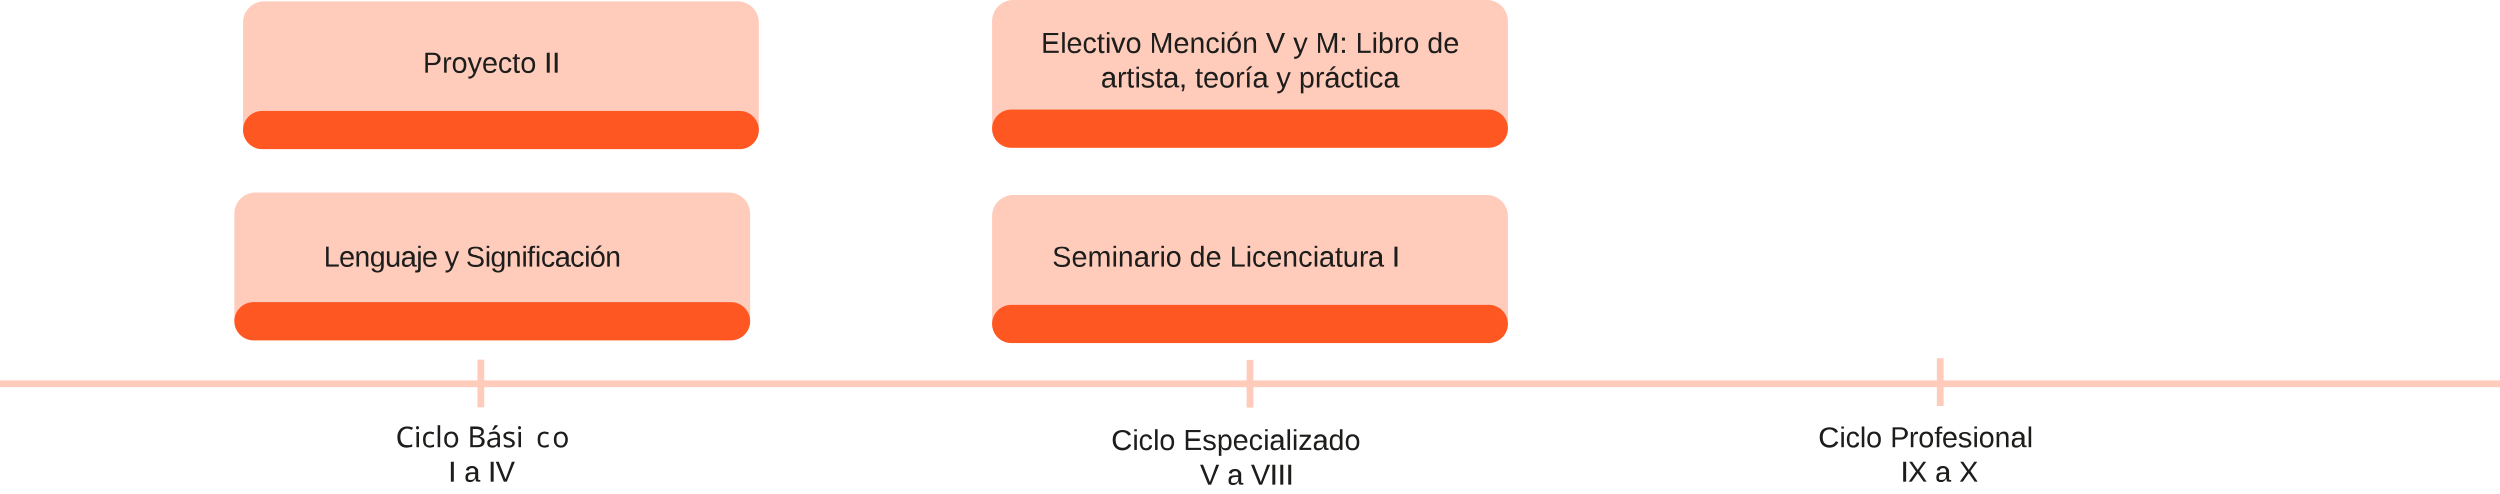
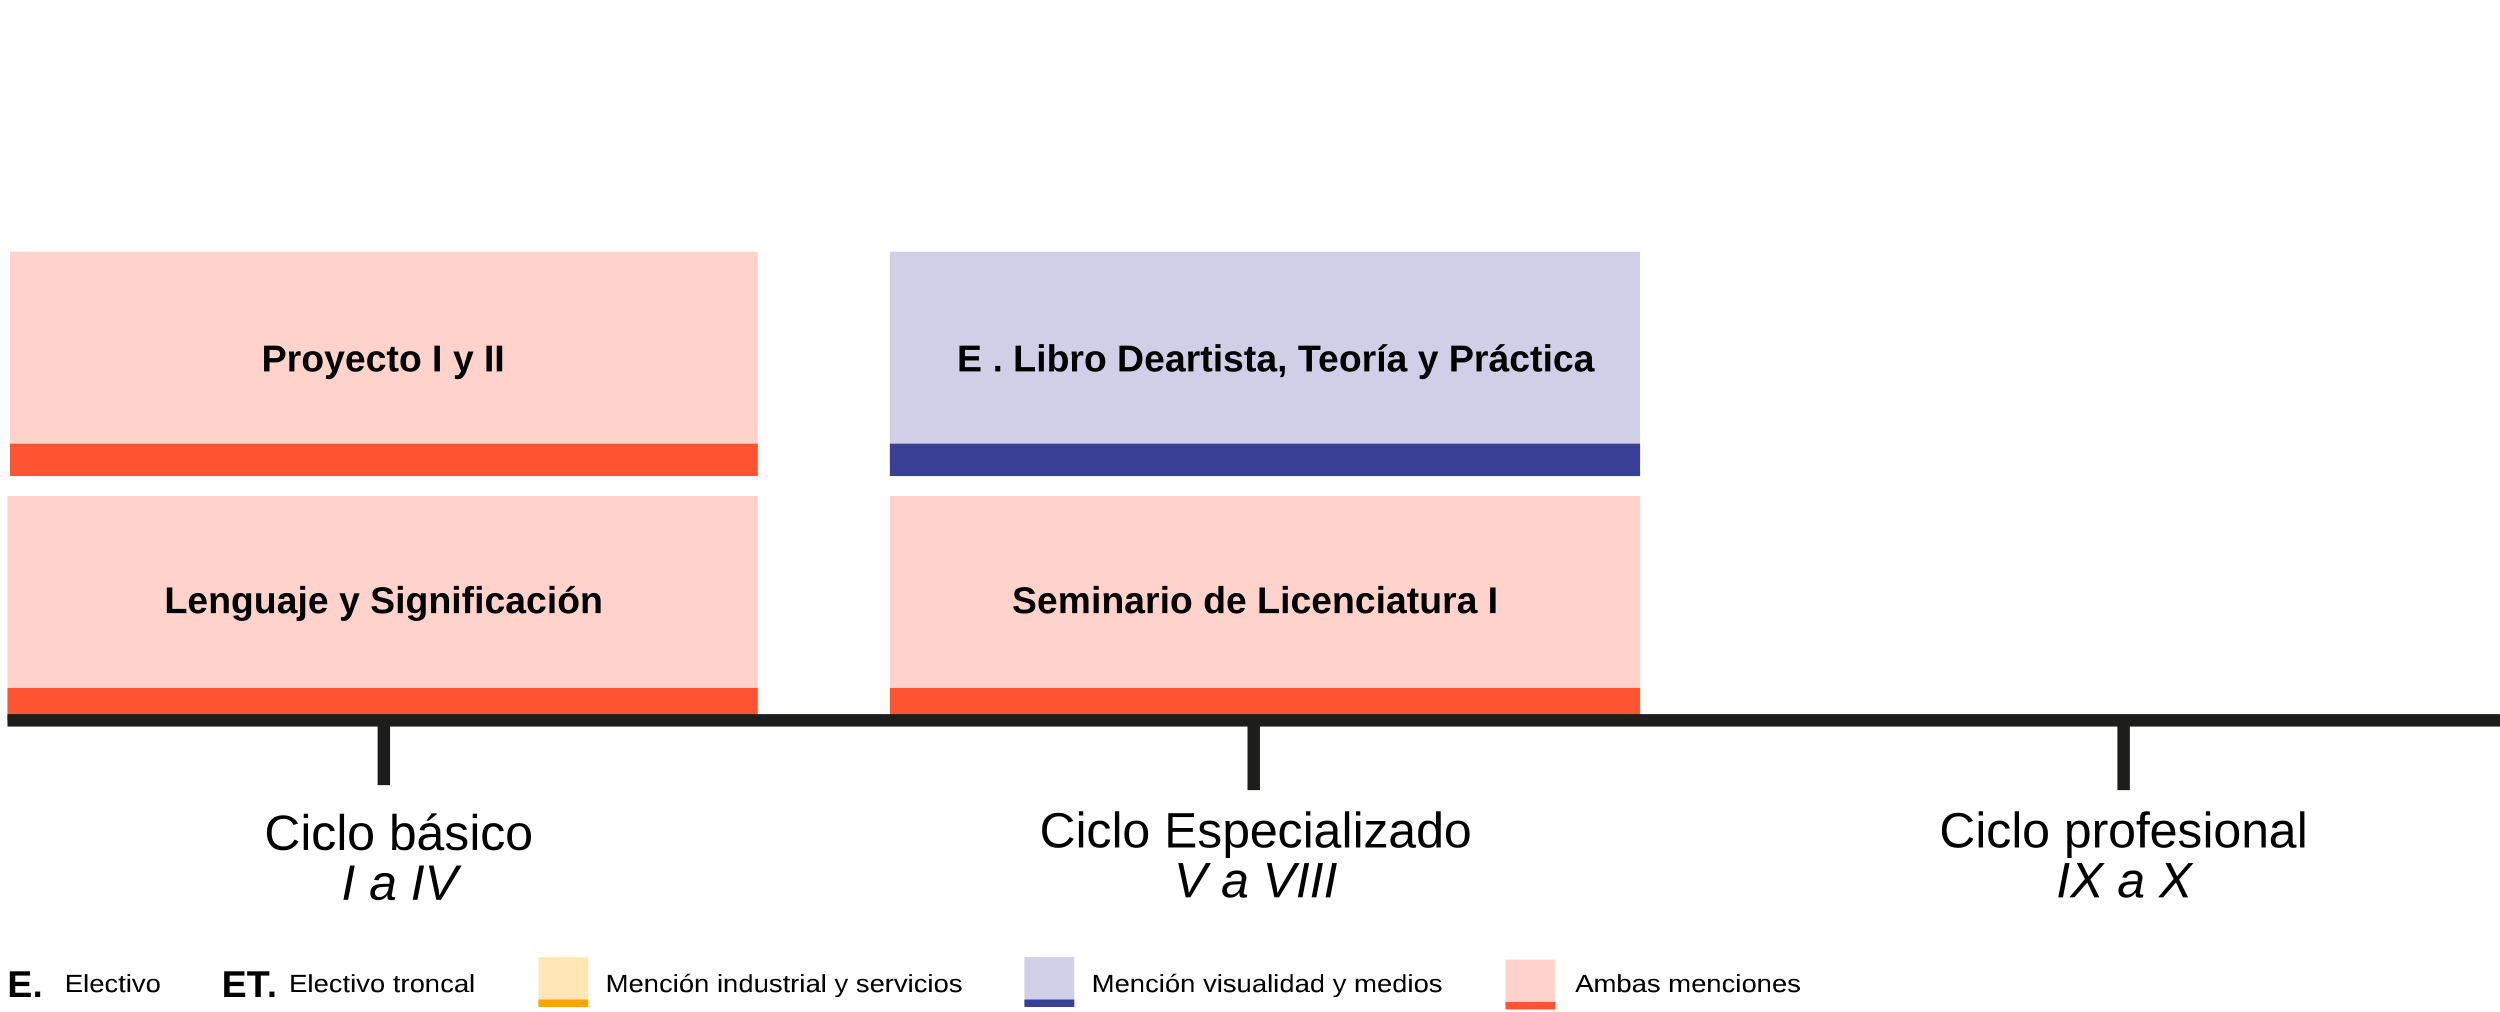
- <svg xmlns="http://www.w3.org/2000/svg" viewBox="0 0 92.18 18.21">
+ <svg xmlns="http://www.w3.org/2000/svg" version="1.1" viewBox="0 0 100.3 40.6">
  <defs>
    <style>
      .cls-1 {
-         letter-spacing: 0em;
+         fill: #393f95;
      }

      .cls-2 {
-         letter-spacing: -.02em;
-       }
- 
-       .cls-3 {
-         letter-spacing: -.02em;
-       }
- 
-       .cls-3, .cls-4 {
+         fill: #ff5432;
+       }
+ 
+       .cls-3, .cls-4, .cls-5, .cls-6, .cls-7, .cls-8 {
+         isolation: isolate;
+       }
+ 
+       .cls-3, .cls-6 {
+         font-family: Arial-BoldMT, Arial;
+         font-size: 1.5px;
+         font-weight: 700;
+       }
+ 
+       .cls-9, .cls-10 {
+         fill: none;
+       }
+ 
+       .cls-5, .cls-7 {
+         font-size: 2px;
+       }
+ 
+       .cls-5, .cls-8 {
        font-family: ArialMT, Arial;
      }

-       .cls-3, .cls-4, .cls-5 {
-         fill: #1d1d1b;
-         font-size: 1.06px;
-       }
- 
      .cls-6 {
-         fill: #ffccbc;
+         letter-spacing: -.1em;
+       }
+ 
+       .cls-11 {
+         fill: #ffa300;
+       }
+ 
+       .cls-12 {
+         fill: #ffe7b6;
      }

      .cls-7 {
-         letter-spacing: -.02em;
+         font-family: Arial-ItalicMT, Arial;
+         font-style: italic;
      }

      .cls-8 {
-         letter-spacing: 0em;
-       }
- 
-       .cls-9 {
-         letter-spacing: -.02em;
+         font-size: 1px;
      }

      .cls-10 {
-         fill: #ff5722;
-       }
- 
-       .cls-11 {
-         letter-spacing: -.01em;
-       }
- 
-       .cls-12 {
-         letter-spacing: 0em;
+         stroke: #1d1d1b;
+         stroke-miterlimit: 10;
+         stroke-width: .5px;
      }

      .cls-13 {
-         letter-spacing: -.01em;
-       }
- 
-       .cls-5 {
-         font-family: Montserrat-Medium, Montserrat;
-         font-variation-settings: 'wght' 500;
-         font-weight: 500;
+         fill: #d1cfe8;
      }

      .cls-14 {
-         letter-spacing: 0em;
-       }
- 
-       .cls-15 {
-         fill: none;
-         stroke: #ffccbc;
-         stroke-miterlimit: 10;
-         stroke-width: .25px;
-       }
- 
-       .cls-16 {
-         letter-spacing: 0em;
+         fill: #ffd3cc;
      }
    </style>
  </defs>
-   <g id="Capa_2" data-name="Capa 2">
-     <g>
-       <rect class="cls-6" x="36.58" y="0" width="19.02" height="5.36" rx=".78" ry=".78" />
-       <rect class="cls-10" x="36.58" y="4.04" width="19.02" height="1.41" rx=".71" ry=".71" />
+   <g>
+     <g id="Capa_1">
+       <g id="Cuadros">
+         <g>
+           <rect class="cls-14" x="35.7" y="19.9" width="30.1" height="8.6" />
+           <rect class="cls-2" x="35.7" y="27.6" width="30.1" height="1.3" />
+         </g>
+         <g>
+           <rect class="cls-14" x=".3" y="19.9" width="30.1" height="8.6" />
+           <rect class="cls-2" x=".3" y="27.6" width="30.1" height="1.3" />
+         </g>
+         <g>
+           <rect class="cls-9" x="70.2" y="19.9" width="30.2" height="8.6" />
+           <rect class="cls-9" x="70.2" y="27.6" width="30.2" height="1.3" />
+         </g>
+         <g>
+           <rect class="cls-13" x="35.7" y="10.1" width="30.1" height="8.6" />
+           <rect class="cls-1" x="35.7" y="17.8" width="30.1" height="1.3" />
+         </g>
+         <g class="cls-4">
+           <text class="cls-3" transform="translate(40.6 24.6)">
+             <tspan x="0" y="0">Seminario de Licenciatura I</tspan>
+           </text>
+         </g>
+         <g>
+           <rect class="cls-9" x="70.2" y="10.1" width="30.2" height="8.6" />
+           <rect class="cls-9" x="70.2" y="17.8" width="30.2" height="1.3" />
+         </g>
+         <g>
+           <rect class="cls-9" x="35.7" width="30.1" height="8.6" />
+           <rect class="cls-9" x="35.7" y="7.7" width="30.1" height="1.3" />
+         </g>
+         <g>
+           <g>
+             <rect class="cls-12" x="21.6" y="38.4" width="2" height="1.9" />
+             <rect class="cls-11" x="21.6" y="40.1" width="2" height=".3" />
+           </g>
+           <g class="cls-4">
+             <text class="cls-8" transform="translate(24.3 39.8) scale(1.1 1)">
+               <tspan x="0" y="0">Mención industrial y servicios</tspan>
+             </text>
+           </g>
+           <g>
+             <rect class="cls-14" x=".4" y="10.1" width="30" height="8.6" />
+             <rect class="cls-2" x=".4" y="17.8" width="30" height="1.3" />
+           </g>
+         </g>
+         <g>
+           <g>
+             <rect class="cls-13" x="41.1" y="38.4" width="2" height="1.9" />
+             <rect class="cls-1" x="41.1" y="40.1" width="2" height=".3" />
+           </g>
+           <g class="cls-4">
+             <text class="cls-8" transform="translate(43.8 39.8) scale(1.1 1)">
+               <tspan x="0" y="0">Mención visualidad y medios</tspan>
+             </text>
+           </g>
+         </g>
+         <g>
+           <g>
+             <rect class="cls-14" x="60.4" y="38.5" width="2" height="1.9" />
+             <rect class="cls-2" x="60.4" y="40.2" width="2" height=".3" />
+           </g>
+           <g class="cls-4">
+             <text class="cls-8" transform="translate(63.2 39.8) scale(1.1 1)">
+               <tspan x="0" y="0">Ambas menciones</tspan>
+             </text>
+           </g>
+         </g>
+         <g>
+           <g class="cls-4">
+             <text class="cls-8" transform="translate(11.6 39.8) scale(1.1 1)">
+               <tspan x="0" y="0">Electivo troncal</tspan>
+             </text>
+           </g>
+           <g class="cls-4">
+             <text class="cls-3" transform="translate(8.9 40)">
+               <tspan x="0" y="0">E</tspan>
+             </text>
+             <text class="cls-6" transform="translate(9.9 40)">
+               <tspan x="0" y="0">T</tspan>
+             </text>
+             <text class="cls-3" transform="translate(10.7 40)">
+               <tspan x="0" y="0">.</tspan>
+             </text>
+           </g>
+         </g>
+         <g>
+           <g class="cls-4">
+             <text class="cls-8" transform="translate(2.6 39.8) scale(1.1 1)">
+               <tspan x="0" y="0">Electivo</tspan>
+             </text>
+           </g>
+           <g class="cls-4">
+             <text class="cls-3" transform="translate(.3 40)">
+               <tspan x="0" y="0">E.</tspan>
+             </text>
+           </g>
+         </g>
+         <g class="cls-4">
+           <text class="cls-3" transform="translate(38.4 14.9)">
+             <tspan x="0" y="0">E . Libro Deartista, Teoría y Práctica</tspan>
+           </text>
+         </g>
+         <g class="cls-4">
+           <text class="cls-3" transform="translate(10.5 14.9)">
+             <tspan x="0" y="0">Proyecto I y II</tspan>
+           </text>
+         </g>
+         <g class="cls-4">
+           <text class="cls-3" transform="translate(6.6 24.6)">
+             <tspan x="0" y="0">Lenguaje y Signiﬁcación</tspan>
+           </text>
+         </g>
+       </g>
+       <g id="Línea">
+         <g>
+           <line class="cls-10" x1="15.4" y1="31.5" x2="15.4" y2="28.7" />
+           <line class="cls-10" x1=".3" y1="28.9" x2="100.3" y2="28.9" />
+           <line class="cls-10" x1="50.3" y1="31.7" x2="50.3" y2="28.9" />
+           <line class="cls-10" x1="85.2" y1="31.7" x2="85.2" y2="28.9" />
+         </g>
+         <g class="cls-4">
+           <text class="cls-5" transform="translate(10.6 34.1)">
+             <tspan x="0" y="0">Ciclo básico</tspan>
+           </text>
+           <text class="cls-7" transform="translate(13.7 36.1)">
+             <tspan x="0" y="0">I a IV</tspan>
+           </text>
+         </g>
+         <g class="cls-4">
+           <text class="cls-5" transform="translate(41.7 34)">
+             <tspan x="0" y="0">Ciclo Especializado</tspan>
+           </text>
+           <text class="cls-7" transform="translate(47.1 36)">
+             <tspan x="0" y="0">V a VIII</tspan>
+           </text>
+         </g>
+         <g class="cls-4">
+           <text class="cls-5" transform="translate(77.8 34)">
+             <tspan x="0" y="0">Ciclo profesional</tspan>
+           </text>
+           <text class="cls-7" transform="translate(82.5 36)">
+             <tspan x="0" y="0">IX a X</tspan>
+           </text>
+         </g>
+       </g>
    </g>
-     <line class="cls-15" y1="14.15" x2="92.18" y2="14.15" />
-     <g>
-       <rect class="cls-6" x="36.58" y="7.19" width="19.02" height="5.36" rx=".78" ry=".78" />
-       <rect class="cls-10" x="36.58" y="11.24" width="19.02" height="1.41" rx=".71" ry=".71" />
-     </g>
-     <g>
-       <rect class="cls-6" x="8.96" y=".05" width="19.02" height="5.36" rx=".78" ry=".78" />
-       <rect class="cls-10" x="8.96" y="4.09" width="19.02" height="1.41" rx=".71" ry=".71" />
-     </g>
-     <g>
-       <rect class="cls-6" x="8.64" y="7.1" width="19.02" height="5.36" rx=".78" ry=".78" />
-       <rect class="cls-10" x="8.64" y="11.14" width="19.02" height="1.41" rx=".71" ry=".71" />
-     </g>
-     <line class="cls-15" x1="17.73" y1="13.26" x2="17.73" y2="15.02" />
-     <line class="cls-15" x1="46.09" y1="13.27" x2="46.09" y2="15.03" />
-     <line class="cls-15" x1="71.54" y1="13.21" x2="71.54" y2="14.97" />
-     <text class="cls-5" transform="translate(14.59 16.49)">
-       <tspan x="0" y="0">Ciclo Bási</tspan>
-       <tspan class="cls-12" x="5.17" y="0">c</tspan>
-       <tspan class="cls-16" x="5.77" y="0">o</tspan>
-     </text>
-   </g>
-   <g id="Capa_3" data-name="Capa 3">
-     <text class="cls-4" transform="translate(16.53 17.76)">
-       <tspan x="0" y="0">I a </tspan>
-       <tspan class="cls-13" x="1.47" y="0">I</tspan>
-       <tspan x="1.75" y="0">V</tspan>
-     </text>
-     <g>
-       <text class="cls-4" transform="translate(40.98 16.59)">
-         <tspan x="0" y="0">Ciclo </tspan>
-         <tspan class="cls-14" x="2.65" y="0">E</tspan>
-         <tspan x="3.35" y="0">specializado</tspan>
-       </text>
-       <text class="cls-4" transform="translate(44.25 17.87)">
-         <tspan x="0" y="0">V a </tspan>
-         <tspan class="cls-9" x="1.88" y="0">V</tspan>
-         <tspan x="2.57" y="0">III</tspan>
-       </text>
-     </g>
-     <g>
-       <text class="cls-4" transform="translate(67.05 16.49)">
-         <tspan x="0" y="0">Ci</tspan>
-         <tspan class="cls-8" x="1" y="0">c</tspan>
-         <tspan x="1.52" y="0">lo </tspan>
-         <tspan class="cls-11" x="2.64" y="0">P</tspan>
-         <tspan class="cls-1" x="3.33" y="0">r</tspan>
-         <tspan x="3.68" y="0">o</tspan>
-         <tspan class="cls-12" x="4.27" y="0">f</tspan>
-         <tspan x="4.55" y="0">esional</tspan>
-       </text>
-       <text class="cls-4" transform="translate(70.08 17.76)">
-         <tspan class="cls-2" x="0" y="0">I</tspan>
-         <tspan x=".27" y="0">X a X</tspan>
-       </text>
-     </g>
-     <text class="cls-4" transform="translate(38.38 1.95)">
-       <tspan x="0" y="0">Electivo Mención V y M: Libro de</tspan>
-       <tspan x="2.21" y="1.27">artista, teoría y práctica</tspan>
-     </text>
-     <text class="cls-4" transform="translate(38.8 9.83)">
-       <tspan x="0" y="0">Seminario de Licenciatu</tspan>
-       <tspan class="cls-7" x="11.3" y="0">r</tspan>
-       <tspan x="11.64" y="0">a I</tspan>
-     </text>
-     <text class="cls-3" transform="translate(11.93 9.83)">
-       <tspan x="0" y="0">Lenguaje y Signiﬁcación</tspan>
-     </text>
-     <text class="cls-4" transform="translate(15.59 2.68)">
-       <tspan x="0" y="0">Proyecto II</tspan>
-     </text>
  </g>
</svg>
